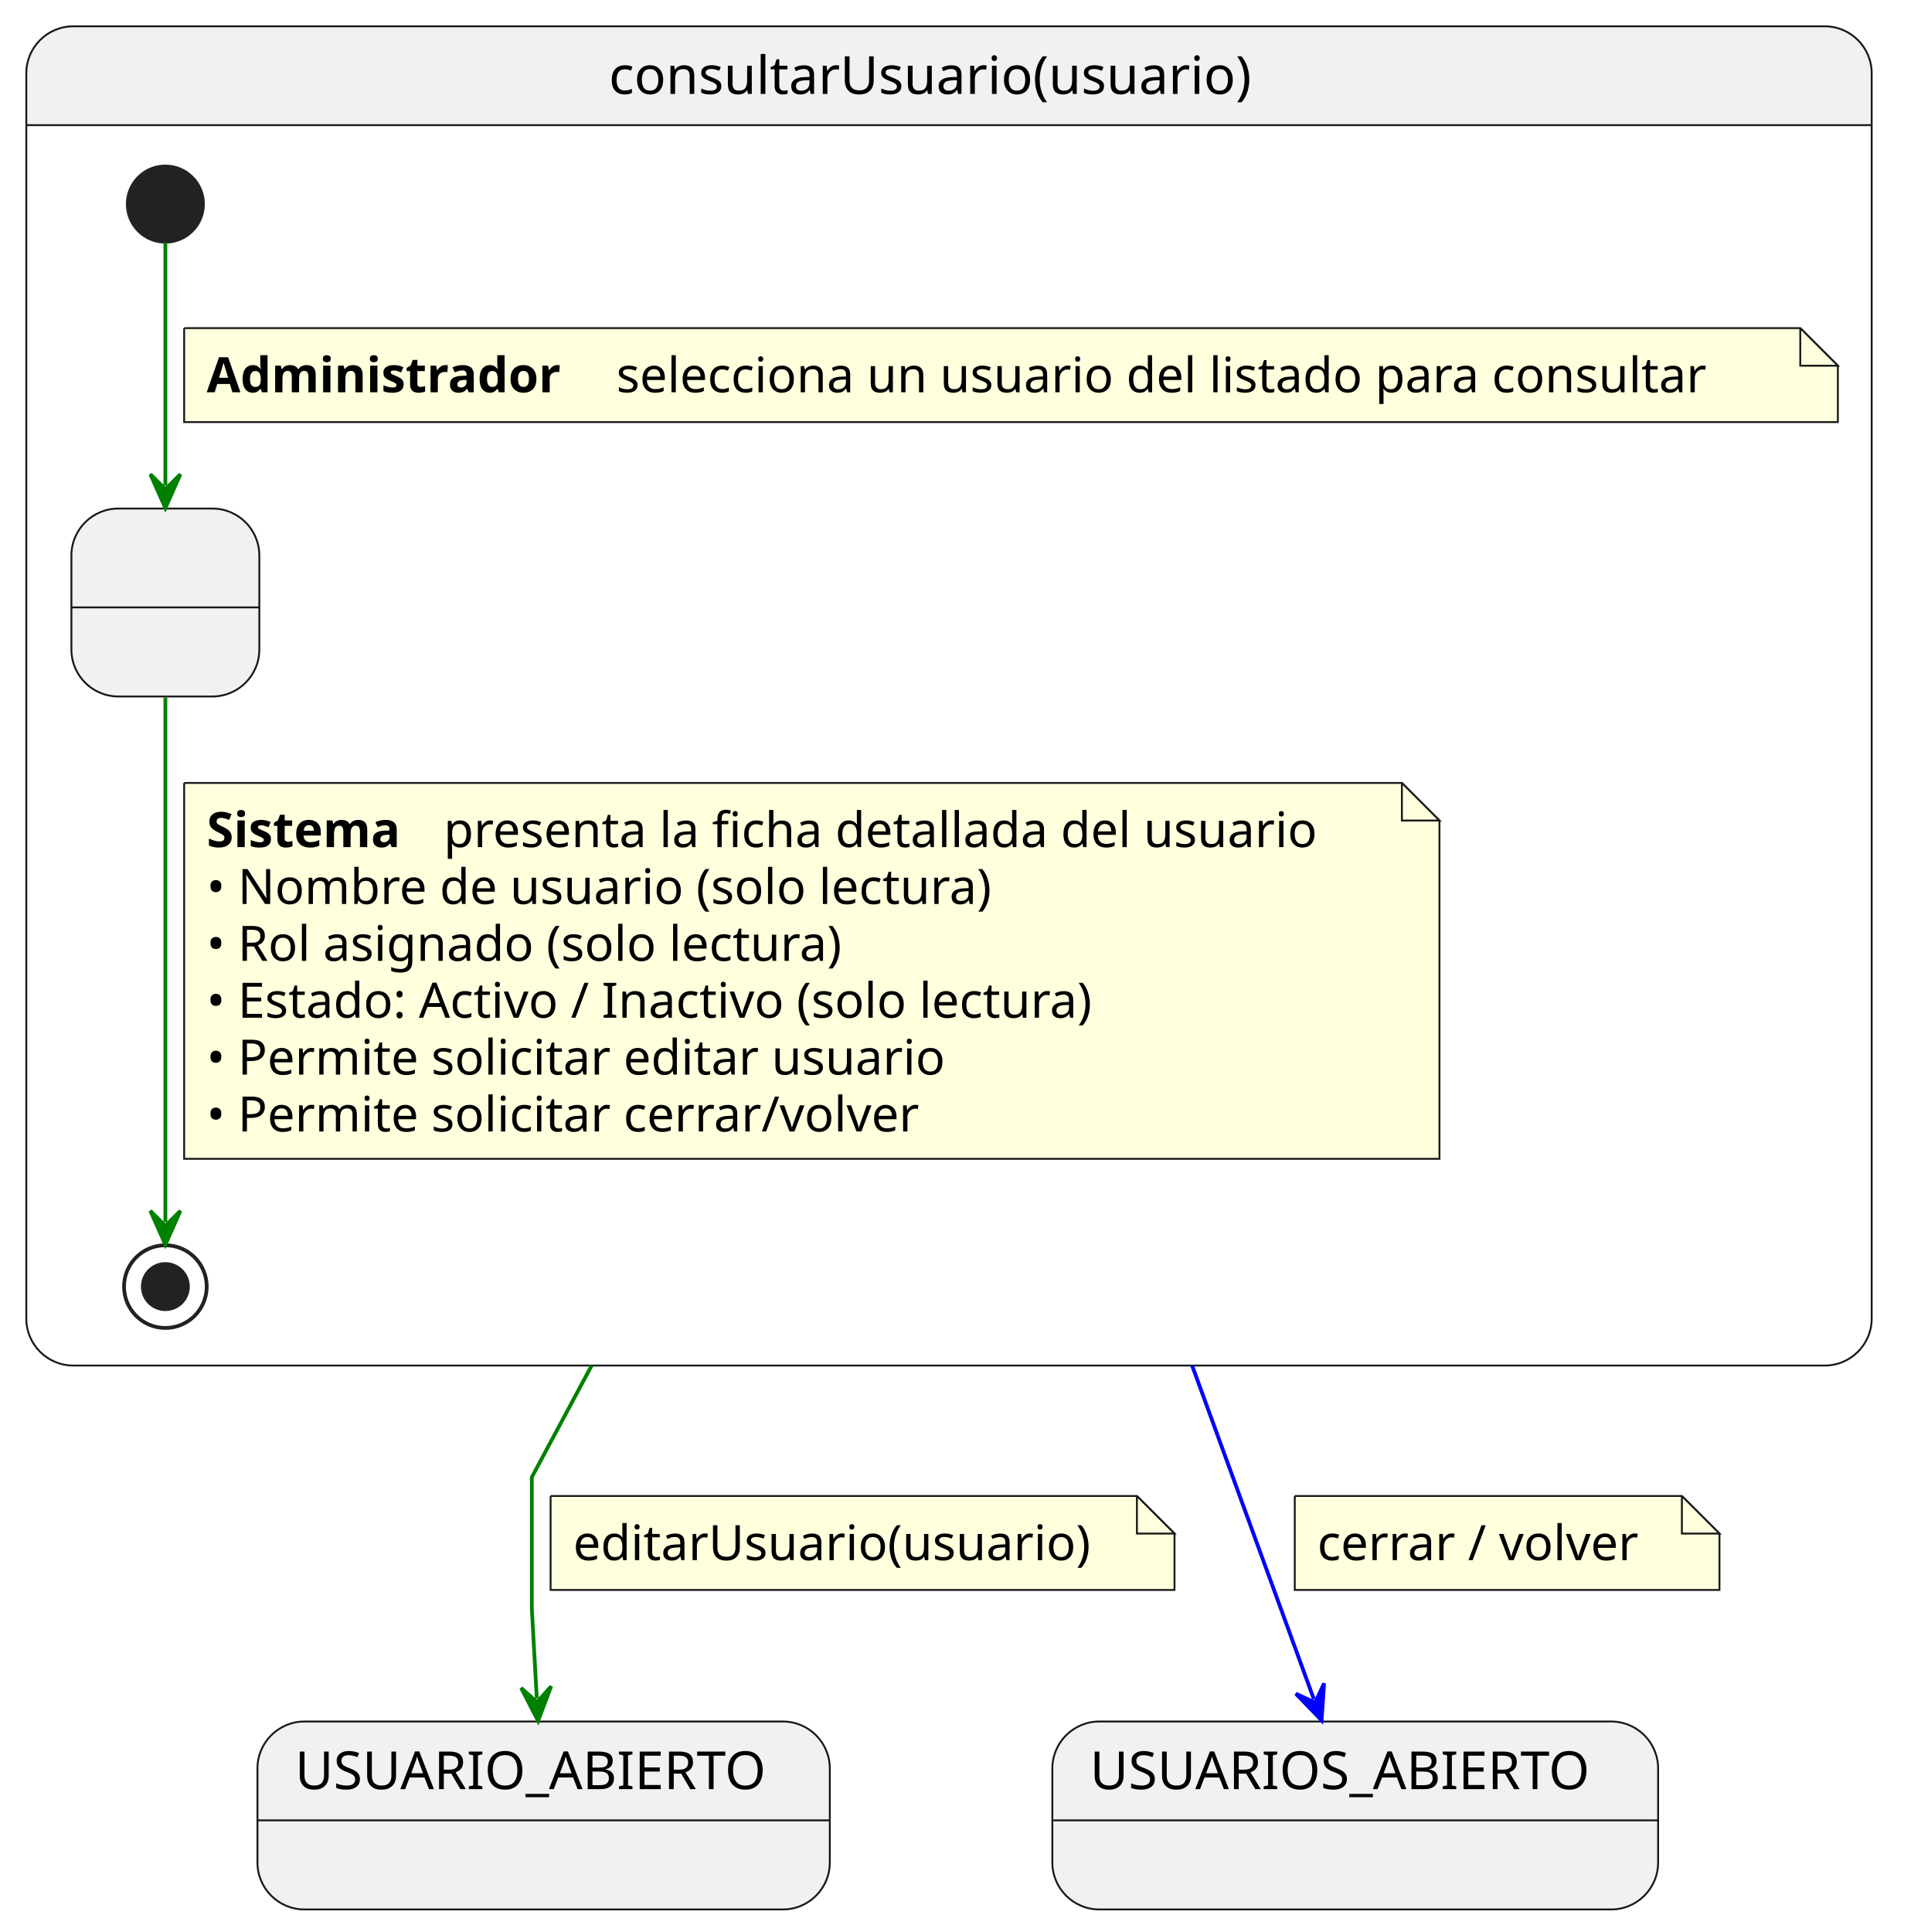
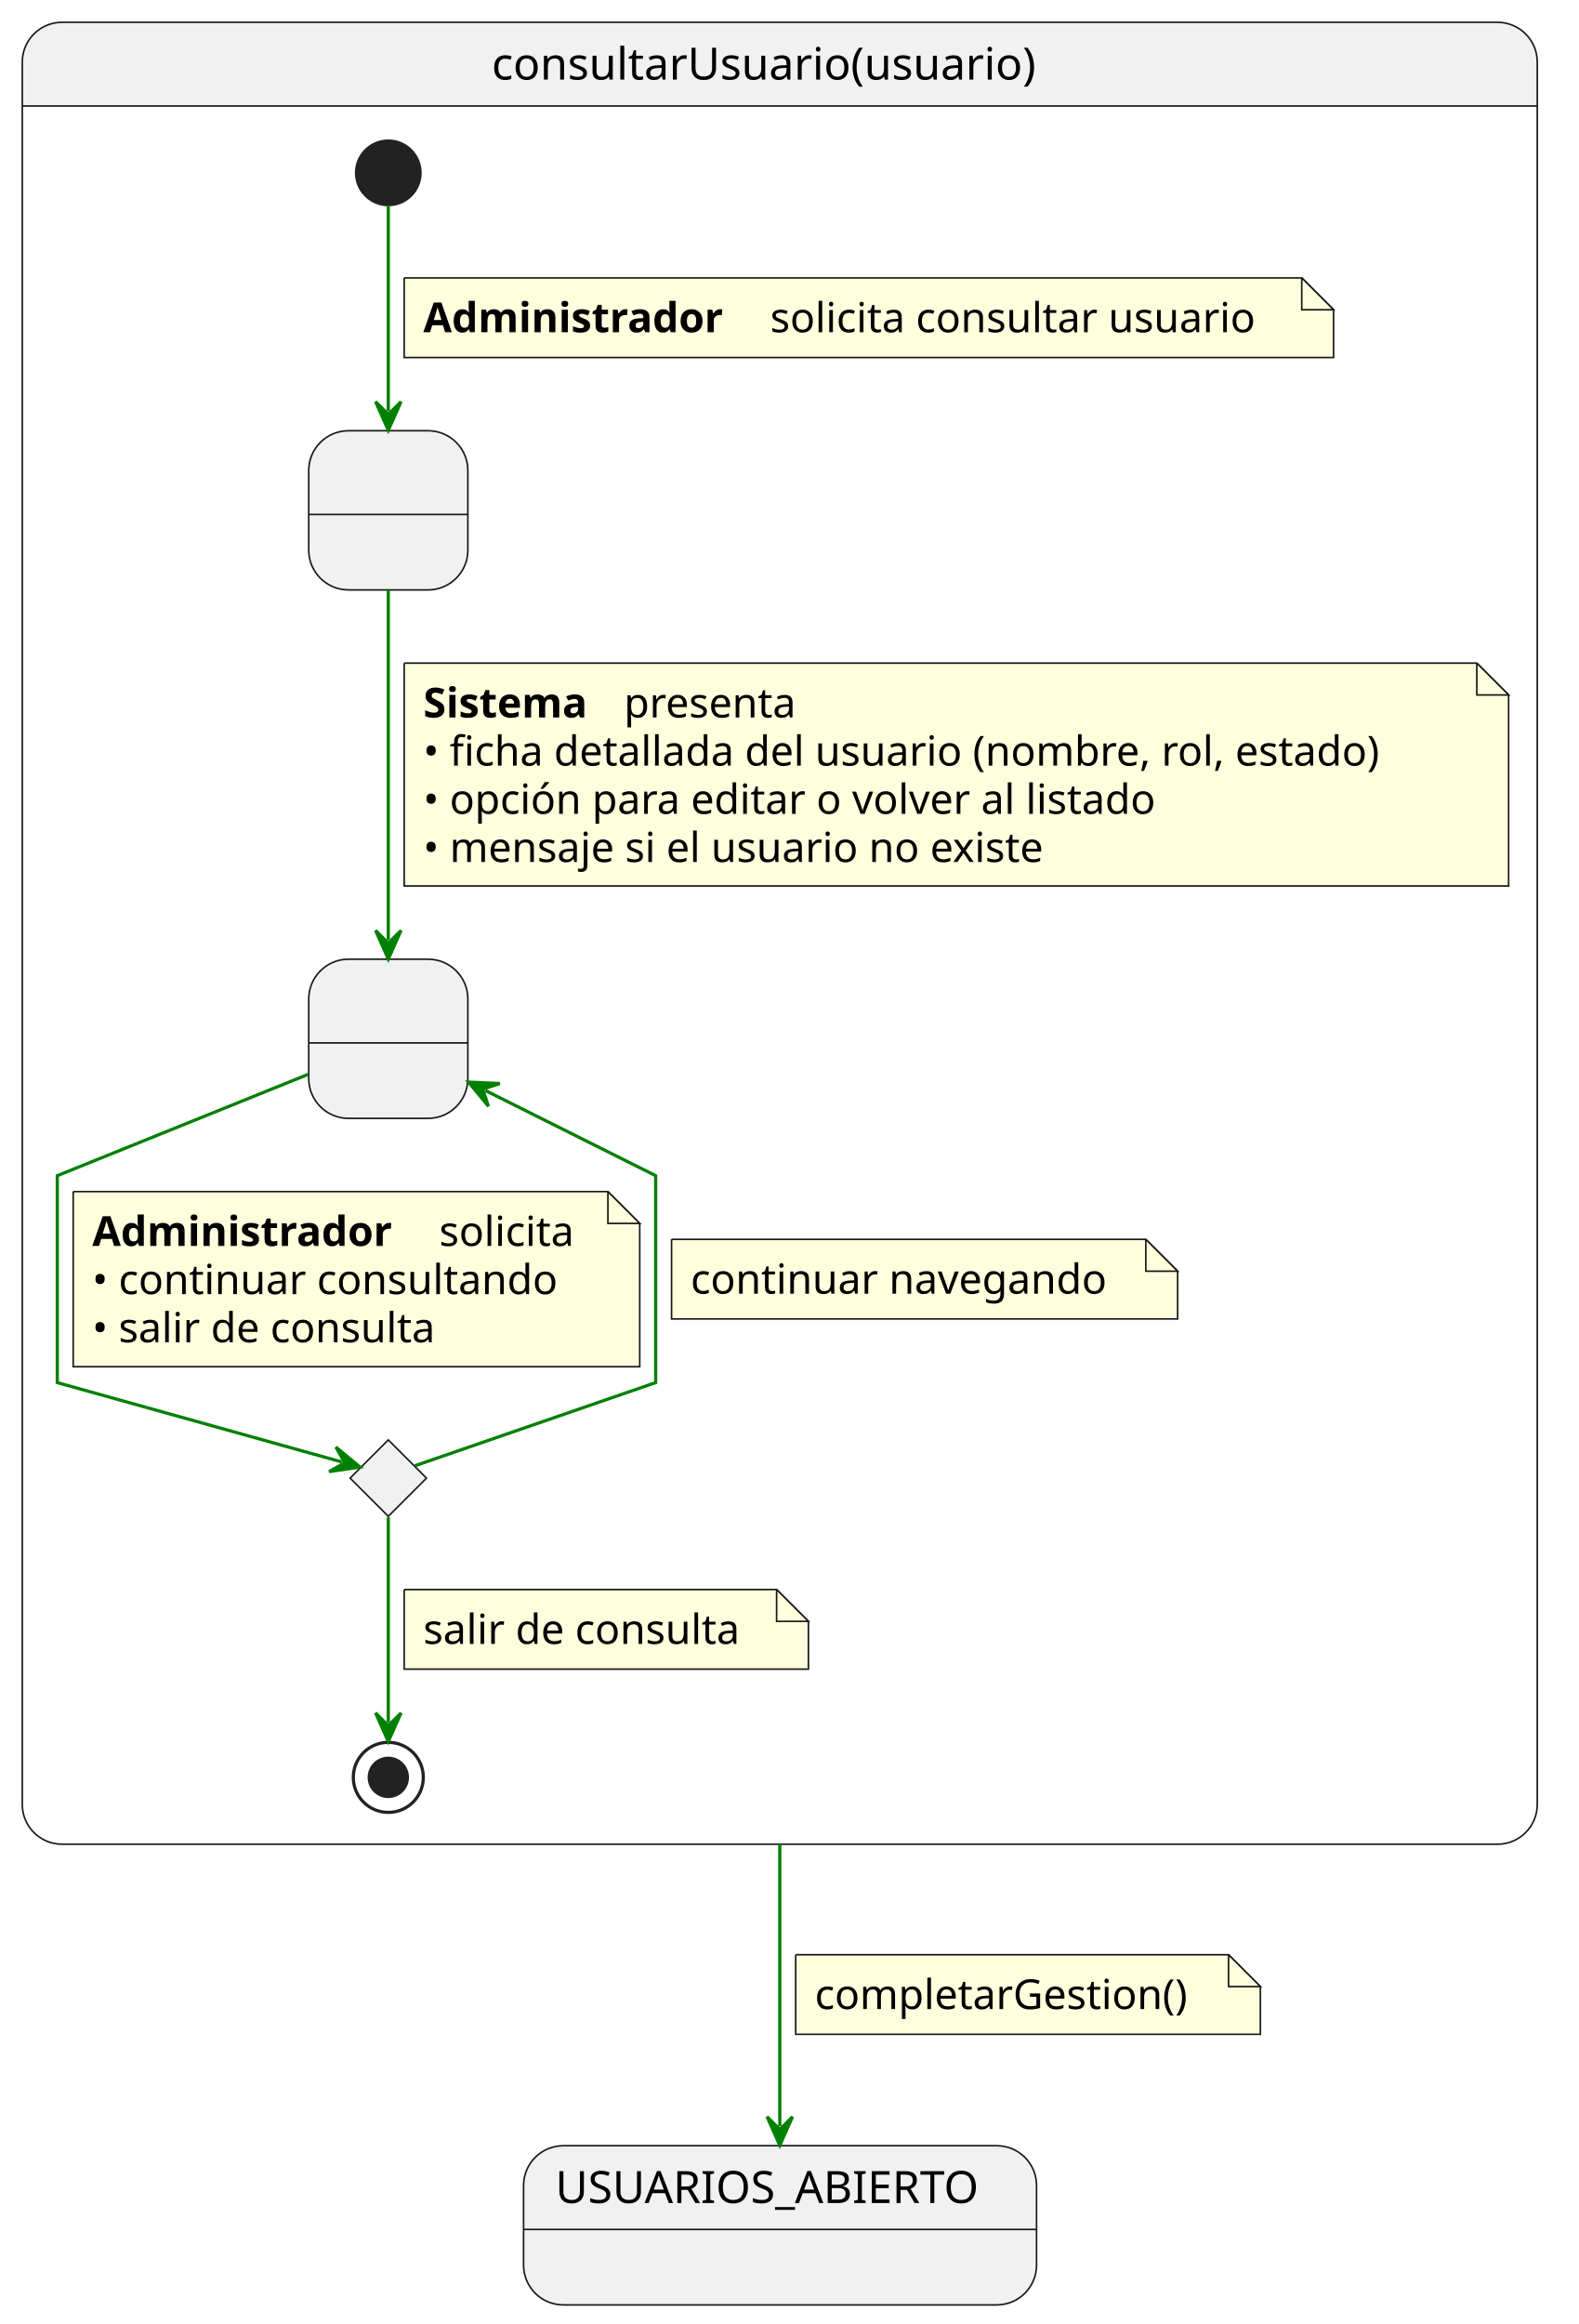
- <svg xmlns="http://www.w3.org/2000/svg" contentStyleType="text/css" data-diagram-type="STATE" height="514px" preserveAspectRatio="none" style="width:511px;height:514px;background:#FFFFFF;" version="1.1" viewBox="0 0 511 514" width="511px" zoomAndPan="magnify">
+ <svg xmlns="http://www.w3.org/2000/svg" contentStyleType="text/css" data-diagram-type="STATE" height="730px" preserveAspectRatio="none" style="width:496px;height:730px;background:#FFFFFF;" version="1.1" viewBox="0 0 496 730" width="496px" zoomAndPan="magnify">
  <defs />
  <g>
-     <path d="M19.5,7 L485.5,7 A12.5,12.5 0 0 1 498,19.5 L498,33.297 L7,33.297 L7,19.5 A12.5,12.5 0 0 1 19.5,7" fill="#F1F1F1" />
-     <rect fill="none" height="356.297" rx="12.5" ry="12.5" style="stroke:#181818;stroke-width:0.5;" width="491" x="7" y="7" />
-     <line style="stroke:#181818;stroke-width:0.5;" x1="7" x2="498" y1="33.297" y2="33.297" />
-     <text fill="#000000" font-family="sans-serif" font-size="14" lengthAdjust="spacing" textLength="180.975" x="162.013" y="24.995">consultarUsuario(usuario)</text>
-     <g class="entity" data-qualified-name="consultarUsuario.PresentandoDetalle" id="ent0003">
-       <rect fill="#F1F1F1" height="50" rx="12.5" ry="12.5" style="stroke:#181818;stroke-width:0.5;" width="50" x="19" y="135.297" />
-       <line style="stroke:#181818;stroke-width:0.5;" x1="19" x2="69" y1="161.594" y2="161.594" />
-       <text fill="#000000" font-family="sans-serif" font-size="14" lengthAdjust="spacing" textLength="4.45" x="41.775" y="153.292"> </text>
+     <path d="M19.5,7 L470.5,7 A12.5,12.5 0 0 1 483,19.5 L483,33.297 L7,33.297 L7,19.5 A12.5,12.5 0 0 1 19.5,7" fill="#F1F1F1" />
+     <rect fill="none" height="572.297" rx="12.5" ry="12.5" style="stroke:#181818;stroke-width:0.5;" width="476" x="7" y="7" />
+     <line style="stroke:#181818;stroke-width:0.5;" x1="7" x2="483" y1="33.297" y2="33.297" />
+     <text fill="#000000" font-family="sans-serif" font-size="14" lengthAdjust="spacing" textLength="180.975" x="154.513" y="24.995">consultarUsuario(usuario)</text>
+     <g class="entity" data-qualified-name="consultarUsuario.RequiringConsultation" id="ent0003">
+       <rect fill="#F1F1F1" height="50" rx="12.5" ry="12.5" style="stroke:#181818;stroke-width:0.5;" width="50" x="97" y="135.297" />
+       <line style="stroke:#181818;stroke-width:0.5;" x1="97" x2="147" y1="161.594" y2="161.594" />
+       <text fill="#000000" font-family="sans-serif" font-size="14" lengthAdjust="spacing" textLength="4.45" x="119.775" y="153.292"> </text>
    </g>
-     <g class="start_entity" data-qualified-name="consultarUsuario..start.consultarUsuario" data-source-line="7" id="ent0002">
-       <ellipse cx="44" cy="54.297" fill="#222222" rx="10" ry="10" style="stroke:#222222;stroke-width:1;" />
+     <g class="entity" data-qualified-name="consultarUsuario.ProvidingDetails" id="ent0004">
+       <rect fill="#F1F1F1" height="50" rx="12.5" ry="12.5" style="stroke:#181818;stroke-width:0.5;" width="50" x="97" y="301.297" />
+       <line style="stroke:#181818;stroke-width:0.5;" x1="97" x2="147" y1="327.594" y2="327.594" />
+       <text fill="#000000" font-family="sans-serif" font-size="14" lengthAdjust="spacing" textLength="4.45" x="119.775" y="319.292"> </text>
    </g>
-     <g class="end_entity" data-qualified-name="consultarUsuario..end.consultarUsuario" data-source-line="12" id="ent0004">
-       <ellipse cx="44" cy="342.297" fill="none" rx="11" ry="11" style="stroke:#222222;stroke-width:1;" />
-       <ellipse cx="44" cy="342.297" fill="#222222" rx="6" ry="6" style="stroke:#222222;stroke-width:1;" />
+     <g class="entity" data-qualified-name="consultarUsuario.c" id="ent0005">
+       <polygon fill="#F1F1F1" points="122,452.297,134,464.297,122,476.297,110,464.297,122,452.297" style="stroke:#181818;stroke-width:0.5;" />
    </g>
-     <g class="link" data-entity-1="ent0002" data-entity-2="ent0003" data-link-type="dependency" data-source-line="7" id="lnk3">
-       <path d="M44,64.527 C44,80.237 44,106.657 44,129.167" fill="none" id="*start*consultarUsuario-to-PresentandoDetalle" style="stroke:#008000;stroke-width:1;" />
-       <polygon fill="#008000" points="44,135.167,48,126.167,44,130.167,40,126.167,44,135.167" style="stroke:#008000;stroke-width:1;" />
-       <path d="M49,87.297 L49,112.297 L489,112.297 L489,97.297 L479,87.297 L49,87.297" fill="#FEFFDD" style="stroke:#181818;stroke-width:0.5;" />
-       <path d="M479,87.297 L479,97.297 L489,97.297 L479,87.297" fill="#FEFFDD" style="stroke:#181818;stroke-width:0.5;" />
-       <text fill="#000000" font-family="sans-serif" font-size="13" font-weight="bold" lengthAdjust="spacing" textLength="104.863" x="55" y="104.364">Administrador</text>
-       <text fill="#000000" font-family="sans-serif" font-size="13" lengthAdjust="spacing" textLength="310.877" x="163.996" y="104.364">selecciona un usuario del listado para consultar</text>
+     <g class="start_entity" data-qualified-name="consultarUsuario..start.consultarUsuario" data-source-line="9" id="ent0002">
+       <ellipse cx="122" cy="54.297" fill="#222222" rx="10" ry="10" style="stroke:#222222;stroke-width:1;" />
    </g>
-     <g class="link" data-entity-1="ent0003" data-entity-2="ent0004" data-link-type="dependency" data-source-line="12" id="lnk5">
-       <path d="M44,185.577 C44,225.497 44,297.347 44,325.137" fill="none" id="PresentandoDetalle-to-*end*consultarUsuario" style="stroke:#008000;stroke-width:1;" />
-       <polygon fill="#008000" points="44,331.137,48,322.137,44,326.137,40,322.137,44,331.137" style="stroke:#008000;stroke-width:1;" />
-       <path d="M49,208.297 L49,308.297 L383,308.297 L383,218.297 L373,208.297 L49,208.297" fill="#FEFFDD" style="stroke:#181818;stroke-width:0.5;" />
-       <path d="M373,208.297 L373,218.297 L383,218.297 L373,208.297" fill="#FEFFDD" style="stroke:#181818;stroke-width:0.5;" />
-       <text fill="#000000" font-family="sans-serif" font-size="13" font-weight="bold" lengthAdjust="spacing" textLength="58.906" x="55" y="225.364">Sistema</text>
-       <text fill="#000000" font-family="sans-serif" font-size="13" lengthAdjust="spacing" textLength="250.161" x="118.039" y="225.364">presenta la ficha detallada del usuario</text>
-       <text fill="#000000" font-family="sans-serif" font-size="13" lengthAdjust="spacing" textLength="226.484" x="55" y="240.497">• Nombre de usuario (solo lectura)</text>
-       <text fill="#000000" font-family="sans-serif" font-size="13" lengthAdjust="spacing" textLength="185.65" x="55" y="255.629">• Rol asignado (solo lectura)</text>
-       <text fill="#000000" font-family="sans-serif" font-size="13" lengthAdjust="spacing" textLength="259.257" x="55" y="270.762">• Estado: Activo / Inactivo (solo lectura)</text>
-       <text fill="#000000" font-family="sans-serif" font-size="13" lengthAdjust="spacing" textLength="212.266" x="55" y="285.895">• Permite solicitar editar usuario</text>
-       <text fill="#000000" font-family="sans-serif" font-size="13" lengthAdjust="spacing" textLength="205.556" x="55" y="301.028">• Permite solicitar cerrar/volver</text>
+     <g class="end_entity" data-qualified-name="consultarUsuario..end.consultarUsuario" data-source-line="34" id="ent0007">
+       <ellipse cx="122" cy="558.297" fill="none" rx="11" ry="11" style="stroke:#222222;stroke-width:1;" />
+       <ellipse cx="122" cy="558.297" fill="#222222" rx="6" ry="6" style="stroke:#222222;stroke-width:1;" />
    </g>
-     <g class="entity" data-qualified-name="USUARIO_ABIERTO" id="ent0006">
-       <rect fill="#F1F1F1" height="50" rx="12.5" ry="12.5" style="stroke:#181818;stroke-width:0.5;" width="152.289" x="68.5" y="458" />
-       <line style="stroke:#181818;stroke-width:0.5;" x1="68.5" x2="220.789" y1="484.297" y2="484.297" />
-       <text fill="#000000" font-family="sans-serif" font-size="14" lengthAdjust="spacing" textLength="132.289" x="78.5" y="475.995">USUARIO_ABIERTO</text>
+     <g class="link" data-entity-1="ent0002" data-entity-2="ent0003" data-link-type="dependency" data-source-line="9" id="lnk3">
+       <path d="M122,64.527 C122,80.237 122,106.657 122,129.167" fill="none" id="*start*consultarUsuario-to-RequiringConsultation" style="stroke:#008000;stroke-width:1;" />
+       <polygon fill="#008000" points="122,135.167,126,126.167,122,130.167,118,126.167,122,135.167" style="stroke:#008000;stroke-width:1;" />
+       <path d="M127,87.297 L127,112.297 L419,112.297 L419,97.297 L409,87.297 L127,87.297" fill="#FEFFDD" style="stroke:#181818;stroke-width:0.5;" />
+       <path d="M409,87.297 L409,97.297 L419,97.297 L409,87.297" fill="#FEFFDD" style="stroke:#181818;stroke-width:0.5;" />
+       <text fill="#000000" font-family="sans-serif" font-size="13" font-weight="bold" lengthAdjust="spacing" textLength="104.863" x="133" y="104.364">Administrador</text>
+       <text fill="#000000" font-family="sans-serif" font-size="13" lengthAdjust="spacing" textLength="162.538" x="241.996" y="104.364">solicita consultar usuario</text>
    </g>
-     <g class="entity" data-qualified-name="USUARIOS_ABIERTO" id="ent0008">
-       <rect fill="#F1F1F1" height="50" rx="12.5" ry="12.5" style="stroke:#181818;stroke-width:0.5;" width="161.176" x="280" y="458" />
-       <line style="stroke:#181818;stroke-width:0.5;" x1="280" x2="441.176" y1="484.297" y2="484.297" />
-       <text fill="#000000" font-family="sans-serif" font-size="14" lengthAdjust="spacing" textLength="141.176" x="290" y="475.995">USUARIOS_ABIERTO</text>
+     <g class="link" data-entity-1="ent0003" data-entity-2="ent0004" data-link-type="dependency" data-source-line="14" id="lnk4">
+       <path d="M122,185.497 C122,216.587 122,264.247 122,295.267" fill="none" id="RequiringConsultation-to-ProvidingDetails" style="stroke:#008000;stroke-width:1;" />
+       <polygon fill="#008000" points="122,301.267,126,292.267,122,296.267,118,292.267,122,301.267" style="stroke:#008000;stroke-width:1;" />
+       <path d="M127,208.297 L127,278.297 L474,278.297 L474,218.297 L464,208.297 L127,208.297" fill="#FEFFDD" style="stroke:#181818;stroke-width:0.5;" />
+       <path d="M464,208.297 L464,218.297 L474,218.297 L464,208.297" fill="#FEFFDD" style="stroke:#181818;stroke-width:0.5;" />
+       <text fill="#000000" font-family="sans-serif" font-size="13" font-weight="bold" lengthAdjust="spacing" textLength="58.906" x="133" y="225.364">Sistema</text>
+       <text fill="#000000" font-family="sans-serif" font-size="13" lengthAdjust="spacing" textLength="57.669" x="196.039" y="225.364">presenta</text>
+       <text fill="#000000" font-family="sans-serif" font-size="13" lengthAdjust="spacing" textLength="326.657" x="133" y="240.497">• ficha detallada del usuario (nombre, rol, estado)</text>
+       <text fill="#000000" font-family="sans-serif" font-size="13" lengthAdjust="spacing" textLength="250.644" x="133" y="255.629">• opción para editar o volver al listado</text>
+       <text fill="#000000" font-family="sans-serif" font-size="13" lengthAdjust="spacing" textLength="213.199" x="133" y="270.762">• mensaje si el usuario no existe</text>
    </g>
-     <g class="link" data-entity-1="ent0002" data-entity-2="ent0006" data-link-type="dependency" data-source-line="23" id="lnk7">
-       <path d="M157.4,363.34 C147.8,381.25 141.5,393 141.5,393 C141.5,393 141.5,428 141.5,428 C141.5,428 142.026,437.479 142.827,451.849" fill="none" id="consultarUsuario-to-USUARIO_ABIERTO" style="stroke:#008000;stroke-width:1;" />
-       <polygon fill="#008000" points="143.16,457.84,146.654,448.632,142.882,452.848,138.666,449.076,143.16,457.84" style="stroke:#008000;stroke-width:1;" />
-       <path d="M146.5,398 L146.5,423 L312.5,423 L312.5,408 L302.5,398 L146.5,398" fill="#FEFFDD" style="stroke:#181818;stroke-width:0.5;" />
-       <path d="M302.5,398 L302.5,408 L312.5,408 L302.5,398" fill="#FEFFDD" style="stroke:#181818;stroke-width:0.5;" />
-       <text fill="#000000" font-family="sans-serif" font-size="13" lengthAdjust="spacing" textLength="145.945" x="152.5" y="415.067">editarUsuario(usuario)</text>
+     <g class="link" data-entity-1="ent0004" data-entity-2="ent0005" data-link-type="dependency" data-source-line="22" id="lnk5">
+       <path d="M96.82,337.467 C66.05,349.897 18,369.297 18,369.297 C18,369.297 18,434.297 18,434.297 C18,434.297 82.201,452.194 107.351,459.214" fill="none" id="ProvidingDetails-to-c" style="stroke:#008000;stroke-width:1;" />
+       <polygon fill="#008000" points="113.13,460.827,105.537,454.555,108.314,459.483,103.386,462.26,113.13,460.827" style="stroke:#008000;stroke-width:1;" />
+       <path d="M23,374.297 L23,429.297 L201,429.297 L201,384.297 L191,374.297 L23,374.297" fill="#FEFFDD" style="stroke:#181818;stroke-width:0.5;" />
+       <path d="M191,374.297 L191,384.297 L201,384.297 L191,374.297" fill="#FEFFDD" style="stroke:#181818;stroke-width:0.5;" />
+       <text fill="#000000" font-family="sans-serif" font-size="13" font-weight="bold" lengthAdjust="spacing" textLength="104.863" x="29" y="391.364">Administrador</text>
+       <text fill="#000000" font-family="sans-serif" font-size="13" lengthAdjust="spacing" textLength="45.773" x="137.996" y="391.364">solicita</text>
+       <text fill="#000000" font-family="sans-serif" font-size="13" lengthAdjust="spacing" textLength="157.244" x="29" y="406.497">• continuar consultando</text>
+       <text fill="#000000" font-family="sans-serif" font-size="13" lengthAdjust="spacing" textLength="118.65" x="29" y="421.629">• salir de consulta</text>
    </g>
-     <g class="link" data-entity-1="ent0002" data-entity-2="ent0008" data-link-type="dependency" data-source-line="28" id="lnk9">
-       <path d="M317.19,363.31 C330.85,400.74 341.503,429.934 349.573,452.044" fill="none" id="consultarUsuario-to-USUARIOS_ABIERTO" style="stroke:#0000FF;stroke-width:1;" />
-       <polygon fill="#0000FF" points="351.63,457.68,352.302,447.854,349.916,452.983,344.787,450.597,351.63,457.68" style="stroke:#0000FF;stroke-width:1;" />
-       <path d="M344.5,398 L344.5,423 L457.5,423 L457.5,408 L447.5,398 L344.5,398" fill="#FEFFDD" style="stroke:#181818;stroke-width:0.5;" />
-       <path d="M447.5,398 L447.5,408 L457.5,408 L447.5,398" fill="#FEFFDD" style="stroke:#181818;stroke-width:0.5;" />
-       <text fill="#000000" font-family="sans-serif" font-size="13" lengthAdjust="spacing" textLength="92.085" x="350.5" y="415.067">cerrar / volver</text>
+     <g class="link" data-entity-1="ent0005" data-entity-2="ent0004" data-link-type="dependency" data-source-line="29" id="lnk6">
+       <path d="M130.36,460.407 C151.61,453.077 206,434.297 206,434.297 C206,434.297 206,369.297 206,369.297 C206,369.297 177.317,354.949 152.567,342.579" fill="none" id="c-to-ProvidingDetails" style="stroke:#008000;stroke-width:1;" />
+       <polygon fill="#008000" points="147.2,339.897,153.462,347.498,151.673,342.132,157.039,340.342,147.2,339.897" style="stroke:#008000;stroke-width:1;" />
+       <path d="M211,389.297 L211,414.297 L370,414.297 L370,399.297 L360,389.297 L211,389.297" fill="#FEFFDD" style="stroke:#181818;stroke-width:0.5;" />
+       <path d="M360,389.297 L360,399.297 L370,399.297 L360,389.297" fill="#FEFFDD" style="stroke:#181818;stroke-width:0.5;" />
+       <text fill="#000000" font-family="sans-serif" font-size="13" lengthAdjust="spacing" textLength="138.531" x="217" y="406.364">continuar navegando</text>
+     </g>
+     <g class="link" data-entity-1="ent0005" data-entity-2="ent0007" data-link-type="dependency" data-source-line="34" id="lnk8">
+       <path d="M122,476.577 C122,494.617 122,523.697 122,541.057" fill="none" id="c-to-*end*consultarUsuario" style="stroke:#008000;stroke-width:1;" />
+       <polygon fill="#008000" points="122,547.057,126,538.057,122,542.057,118,538.057,122,547.057" style="stroke:#008000;stroke-width:1;" />
+       <path d="M127,499.297 L127,524.297 L254,524.297 L254,509.297 L244,499.297 L127,499.297" fill="#FEFFDD" style="stroke:#181818;stroke-width:0.5;" />
+       <path d="M244,499.297 L244,509.297 L254,509.297 L244,499.297" fill="#FEFFDD" style="stroke:#181818;stroke-width:0.5;" />
+       <text fill="#000000" font-family="sans-serif" font-size="13" lengthAdjust="spacing" textLength="106.85" x="133" y="516.364">salir de consulta</text>
+     </g>
+     <g class="entity" data-qualified-name="USUARIOS_ABIERTO" id="ent0009">
+       <rect fill="#F1F1F1" height="50" rx="12.5" ry="12.5" style="stroke:#181818;stroke-width:0.5;" width="161.176" x="164.5" y="674" />
+       <line style="stroke:#181818;stroke-width:0.5;" x1="164.5" x2="325.676" y1="700.297" y2="700.297" />
+       <text fill="#000000" font-family="sans-serif" font-size="14" lengthAdjust="spacing" textLength="141.176" x="174.5" y="691.995">USUARIOS_ABIERTO</text>
+     </g>
+     <g class="link" data-entity-1="ent0002" data-entity-2="ent0009" data-link-type="dependency" data-source-line="40" id="lnk10">
+       <path d="M245,579.24 C245,618.34 245,646.39 245,667.89" fill="none" id="consultarUsuario-to-USUARIOS_ABIERTO" style="stroke:#008000;stroke-width:1;" />
+       <polygon fill="#008000" points="245,673.89,249,664.89,245,668.89,241,664.89,245,673.89" style="stroke:#008000;stroke-width:1;" />
+       <path d="M250,614 L250,639 L396,639 L396,624 L386,614 L250,614" fill="#FEFFDD" style="stroke:#181818;stroke-width:0.5;" />
+       <path d="M386,614 L386,624 L396,624 L386,614" fill="#FEFFDD" style="stroke:#181818;stroke-width:0.5;" />
+       <text fill="#000000" font-family="sans-serif" font-size="13" lengthAdjust="spacing" textLength="125.925" x="256" y="631.067">completarGestion()</text>
    </g>
  </g>
</svg>
